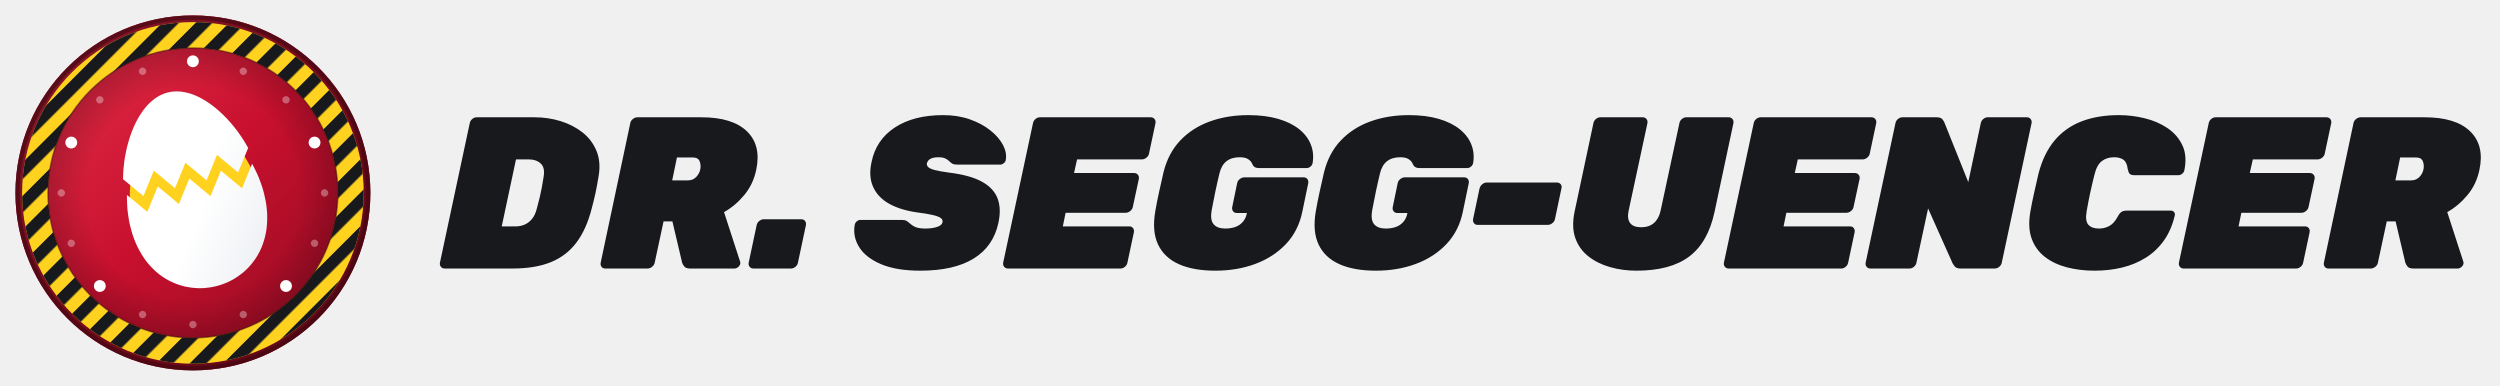
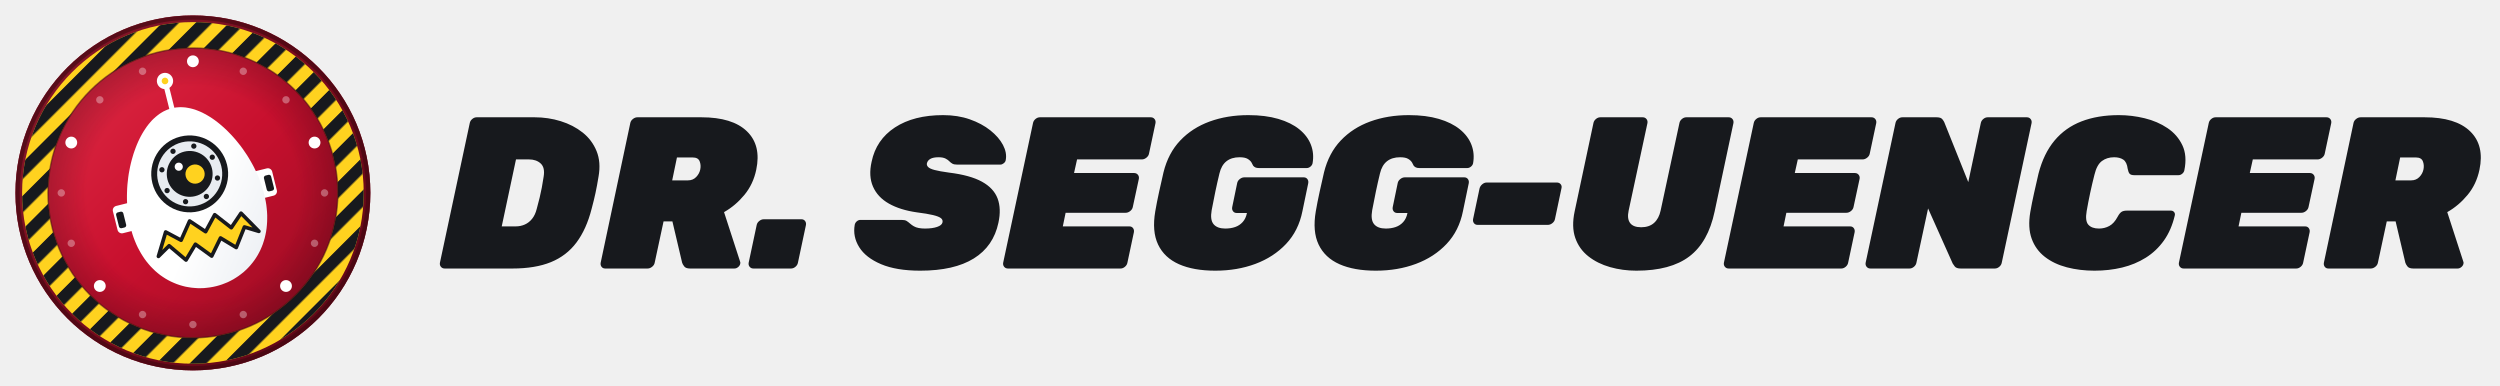
<svg xmlns="http://www.w3.org/2000/svg" viewBox="0 0 1296 200" width="1296" height="200">
  <defs>
    <linearGradient id="gllight" x1="0" y1="0" x2="1" y2="1">
      <stop offset="0" stop-color="#e8344d" />
      <stop offset="0.5" stop-color="#c8102e" />
      <stop offset="1" stop-color="#860a1e" />
    </linearGradient>
    <radialGradient id="vllight" cx="0.5" cy="0.5" r="0.5">
      <stop offset="0.6" stop-color="#3a0610" stop-opacity="0" />
      <stop offset="0.86" stop-color="#3a0610" stop-opacity="0.32" />
      <stop offset="1" stop-color="#3a0610" stop-opacity="0.62" />
    </radialGradient>
  </defs>
  <circle cx="100" cy="100.0" r="92" fill="url(#gllight)" />
  <circle cx="100" cy="100.0" r="92" fill="url(#vllight)" />
  <circle cx="100" cy="100.0" r="90.9" fill="none" stroke="#3a0610" stroke-opacity="0.55" stroke-width="2.2" />
  <clipPath id="cillight">
    <circle cx="256.0" cy="256.0" r="196.0" />
  </clipPath>
  <g transform="translate(1.87 1.87) scale(0.38333)">
    <clipPath id="crllight">
      <path d="M25.0,256.0 a231.0,231.0 0 1 0 462.0,0 a231.0,231.0 0 1 0 -462.0,0Z M60.0,256.0 a196.0,196.0 0 1 0 392.0,0 a196.0,196.0 0 1 0 -392.0,0Z" clip-rule="evenodd" />
    </clipPath>
    <defs>
      <pattern id="hzllight" patternUnits="userSpaceOnUse" width="32.0" height="32.0" patternTransform="rotate(45 256.0 256.0)">
        <rect width="16.0" height="32.0" fill="#17191d" />
      </pattern>
    </defs>
    <path d="M25.0,256.0 a231.0,231.0 0 1 0 462.0,0 a231.0,231.0 0 1 0 -462.0,0Z M60.0,256.0 a196.0,196.0 0 1 0 392.0,0 a196.0,196.0 0 1 0 -392.0,0Z" fill-rule="evenodd" fill="#ffd21f" />
    <rect x="0" y="0" width="512" height="512" fill="url(#hzllight)" clip-path="url(#crllight)" />
    <circle cx="256.0" cy="256.0" r="196.0" fill="none" stroke="#3a0610" stroke-opacity="0.5" stroke-width="2" />
    <g clip-path="url(#cillight)">
-       <clipPath id="ctllight">
-         <path d="M56.0,36.0 L66.0,266.0 L146.0,266.0 L168.0,236.0 L190.0,266.0 L212.0,236.0 L234.0,266.0 L256.0,236.0 L278.0,266.0 L300.0,236.0 L322.0,266.0 L344.0,236.0 L366.0,266.0 L446.0,266.0 L456.0,36.0Z" />
-       </clipPath>
-       <clipPath id="cbllight">
-         <path d="M56.0,476.0 L66.0,266.0 L146.0,266.0 L168.0,236.0 L190.0,266.0 L212.0,236.0 L234.0,266.0 L256.0,236.0 L278.0,266.0 L300.0,236.0 L322.0,266.0 L344.0,236.0 L366.0,266.0 L446.0,266.0 L456.0,476.0Z" />
-       </clipPath>
      <defs>
        <linearGradient id="shllight" x1="0" y1="0" x2="1" y2="1">
          <stop offset="0" stop-color="#fff" />
          <stop offset="0.55" stop-color="#fff" />
          <stop offset="1" stop-color="#e8ecf1" />
        </linearGradient>
      </defs>
      <circle cx="256.0" cy="78.0" r="8.0" fill="#fff" />
      <circle cx="324.1" cy="91.5" r="5.0" fill="#ffffff55" />
      <circle cx="381.9" cy="130.1" r="5.0" fill="#ffffff55" />
      <circle cx="420.5" cy="187.9" r="8.0" fill="#fff" />
      <circle cx="434.0" cy="256.0" r="5.0" fill="#ffffff55" />
      <circle cx="420.5" cy="324.1" r="5.0" fill="#ffffff55" />
      <circle cx="381.9" cy="381.9" r="8.0" fill="#fff" />
      <circle cx="324.1" cy="420.5" r="5.0" fill="#ffffff55" />
      <circle cx="256.0" cy="434.0" r="5.0" fill="#ffffff55" />
      <circle cx="187.9" cy="420.5" r="5.0" fill="#ffffff55" />
      <circle cx="130.1" cy="381.9" r="8.0" fill="#fff" />
      <circle cx="91.5" cy="324.1" r="5.0" fill="#ffffff55" />
      <circle cx="78.0" cy="256.0" r="5.0" fill="#ffffff55" />
      <circle cx="91.5" cy="187.9" r="8.0" fill="#fff" />
      <circle cx="130.1" cy="130.1" r="5.0" fill="#ffffff55" />
      <circle cx="187.9" cy="91.5" r="5.0" fill="#ffffff55" />
      <g transform="rotate(-14 256.0 256.0)">
-         <path d="M256.0,142.0 L258.9,142.1 L261.8,142.4 L264.7,142.8 L267.6,143.5 L270.5,144.3 L273.3,145.3 L276.2,146.5 L279.1,147.9 L281.9,149.4 L284.7,151.1 L287.5,153.0 L290.3,155.1 L293.0,157.3 L295.7,159.7 L298.4,162.2 L301.0,164.9 L303.6,167.8 L306.2,170.8 L308.7,173.9 L311.2,177.1 L313.6,180.5 L316.0,184.1 L318.3,187.7 L320.5,191.5 L322.7,195.3 L324.8,199.3 L326.8,203.4 L328.7,207.5 L330.6,211.8 L332.3,216.1 L334.0,220.5 L335.6,224.9 L337.0,229.4 L338.4,234.0 L339.6,238.6 L340.7,243.2 L341.7,247.9 L342.6,252.6 L343.4,257.3 L344.0,262.0 L344.5,266.7 L344.8,271.4 L345.0,276.1 L345.1,280.8 L345.0,285.4 L344.8,290.0 L344.4,294.6 L343.8,299.1 L343.1,303.5 L342.3,307.9 L341.3,312.2 L340.1,316.5 L338.8,320.6 L337.3,324.7 L335.7,328.7 L333.9,332.5 L332.0,336.3 L329.9,339.9 L327.6,343.5 L325.3,346.9 L322.8,350.1 L320.1,353.2 L317.3,356.2 L314.4,359.1 L311.4,361.8 L308.3,364.3 L305.0,366.7 L301.6,368.9 L298.2,371.0 L294.7,372.9 L291.0,374.6 L287.3,376.1 L283.6,377.5 L279.7,378.7 L275.9,379.7 L271.9,380.5 L268.0,381.2 L264.0,381.6 L260.0,381.9 L256.0,382.0 L252.0,381.9 L248.0,381.6 L244.0,381.2 L240.1,380.5 L236.1,379.7 L232.3,378.7 L228.4,377.5 L224.7,376.1 L221.0,374.6 L217.3,372.9 L213.8,371.0 L210.4,368.9 L207.0,366.7 L203.7,364.3 L200.6,361.8 L197.6,359.1 L194.7,356.2 L191.9,353.2 L189.2,350.1 L186.7,346.9 L184.4,343.5 L182.1,339.9 L180.0,336.3 L178.1,332.5 L176.3,328.7 L174.7,324.7 L173.2,320.6 L171.9,316.5 L170.7,312.2 L169.7,307.9 L168.9,303.5 L168.2,299.1 L167.6,294.6 L167.2,290.0 L167.0,285.4 L166.9,280.8 L167.0,276.1 L167.2,271.4 L167.5,266.7 L168.0,262.0 L168.6,257.3 L169.4,252.6 L170.3,247.9 L171.3,243.2 L172.4,238.6 L173.6,234.0 L175.0,229.4 L176.4,224.9 L178.0,220.5 L179.7,216.1 L181.4,211.8 L183.3,207.5 L185.2,203.4 L187.2,199.3 L189.3,195.3 L191.5,191.5 L193.7,187.7 L196.0,184.1 L198.4,180.5 L200.8,177.1 L203.3,173.9 L205.8,170.8 L208.4,167.8 L211.0,164.9 L213.6,162.2 L216.3,159.7 L219.0,157.3 L221.7,155.1 L224.5,153.0 L227.3,151.1 L230.1,149.4 L232.9,147.9 L235.8,146.5 L238.7,145.3 L241.5,144.3 L244.4,143.5 L247.3,142.8 L250.2,142.4 L253.1,142.1Z" fill="#ffd21f" />
-         <path d="M256.0,138.0 L259.0,138.1 L262.1,138.4 L265.1,138.9 L268.1,139.5 L271.1,140.4 L274.1,141.4 L277.1,142.7 L280.1,144.1 L283.1,145.7 L286.0,147.4 L288.9,149.4 L291.8,151.5 L294.7,153.8 L297.5,156.3 L300.3,158.9 L303.1,161.7 L305.8,164.6 L308.5,167.7 L311.1,170.9 L313.7,174.3 L316.2,177.8 L318.7,181.5 L321.1,185.2 L323.4,189.1 L325.7,193.1 L327.9,197.2 L330.0,201.4 L332.0,205.7 L334.0,210.1 L335.8,214.5 L337.5,219.1 L339.2,223.7 L340.7,228.3 L342.1,233.1 L343.4,237.8 L344.6,242.6 L345.6,247.4 L346.6,252.3 L347.4,257.1 L348.0,262.0 L348.5,266.9 L348.9,271.7 L349.1,276.6 L349.1,281.4 L349.0,286.2 L348.8,290.9 L348.4,295.7 L347.8,300.3 L347.1,304.9 L346.2,309.5 L345.1,313.9 L343.9,318.3 L342.5,322.6 L341.0,326.8 L339.3,330.9 L337.4,334.9 L335.4,338.8 L333.2,342.5 L330.9,346.2 L328.4,349.7 L325.8,353.1 L323.0,356.3 L320.1,359.4 L317.1,362.3 L313.9,365.1 L310.6,367.7 L307.2,370.2 L303.7,372.5 L300.1,374.6 L296.4,376.6 L292.6,378.3 L288.8,379.9 L284.8,381.3 L280.8,382.6 L276.8,383.6 L272.7,384.5 L268.5,385.1 L264.4,385.6 L260.2,385.9 L256.0,386.0 L251.8,385.9 L247.6,385.6 L243.5,385.1 L239.3,384.5 L235.2,383.6 L231.2,382.6 L227.2,381.3 L223.2,379.9 L219.4,378.3 L215.6,376.6 L211.9,374.6 L208.3,372.5 L204.8,370.2 L201.4,367.7 L198.1,365.1 L194.9,362.3 L191.9,359.4 L189.0,356.3 L186.2,353.1 L183.6,349.7 L181.1,346.2 L178.8,342.5 L176.6,338.8 L174.6,334.9 L172.7,330.9 L171.0,326.8 L169.5,322.6 L168.1,318.3 L166.9,313.9 L165.8,309.5 L164.9,304.9 L164.2,300.3 L163.6,295.7 L163.2,290.9 L163.0,286.2 L162.9,281.4 L162.9,276.6 L163.1,271.7 L163.5,266.9 L164.0,262.0 L164.6,257.1 L165.4,252.3 L166.4,247.4 L167.4,242.6 L168.6,237.8 L169.9,233.1 L171.3,228.3 L172.8,223.7 L174.5,219.1 L176.2,214.5 L178.0,210.1 L180.0,205.7 L182.0,201.4 L184.1,197.2 L186.3,193.1 L188.6,189.1 L190.9,185.2 L193.3,181.5 L195.8,177.8 L198.3,174.3 L200.9,170.9 L203.5,167.7 L206.2,164.6 L208.9,161.7 L211.7,158.9 L214.5,156.3 L217.3,153.8 L220.2,151.5 L223.1,149.4 L226.0,147.4 L228.9,145.7 L231.9,144.1 L234.9,142.7 L237.9,141.4 L240.9,140.4 L243.9,139.5 L246.9,138.9 L249.9,138.4 L253.0,138.1Z" fill="url(#shllight)" clip-path="url(#cbllight)" />
-         <g transform="translate(0 -22)">
-           <path d="M256.0,138.0 L259.0,138.1 L262.1,138.4 L265.1,138.9 L268.1,139.5 L271.1,140.4 L274.1,141.4 L277.1,142.7 L280.1,144.1 L283.1,145.7 L286.0,147.4 L288.9,149.4 L291.8,151.5 L294.7,153.8 L297.5,156.3 L300.3,158.9 L303.1,161.7 L305.8,164.6 L308.5,167.7 L311.1,170.9 L313.7,174.3 L316.2,177.8 L318.7,181.5 L321.1,185.2 L323.4,189.1 L325.7,193.1 L327.9,197.2 L330.0,201.4 L332.0,205.7 L334.0,210.1 L335.8,214.5 L337.5,219.1 L339.2,223.7 L340.7,228.3 L342.1,233.1 L343.4,237.8 L344.6,242.6 L345.6,247.4 L346.6,252.3 L347.4,257.1 L348.0,262.0 L348.5,266.9 L348.9,271.7 L349.1,276.6 L349.1,281.4 L349.0,286.2 L348.8,290.9 L348.4,295.7 L347.8,300.3 L347.1,304.9 L346.2,309.5 L345.1,313.9 L343.9,318.3 L342.5,322.6 L341.0,326.8 L339.3,330.9 L337.4,334.9 L335.4,338.8 L333.2,342.5 L330.9,346.2 L328.4,349.7 L325.8,353.1 L323.0,356.3 L320.1,359.4 L317.1,362.3 L313.9,365.1 L310.6,367.7 L307.2,370.2 L303.7,372.5 L300.1,374.6 L296.4,376.6 L292.6,378.3 L288.8,379.9 L284.8,381.3 L280.8,382.6 L276.8,383.6 L272.7,384.5 L268.5,385.1 L264.4,385.6 L260.2,385.9 L256.0,386.0 L251.8,385.9 L247.6,385.6 L243.5,385.1 L239.3,384.5 L235.2,383.6 L231.2,382.6 L227.2,381.3 L223.2,379.9 L219.4,378.3 L215.6,376.6 L211.9,374.6 L208.3,372.5 L204.8,370.2 L201.4,367.7 L198.1,365.1 L194.9,362.3 L191.9,359.4 L189.0,356.3 L186.2,353.1 L183.6,349.7 L181.1,346.2 L178.8,342.5 L176.6,338.8 L174.6,334.9 L172.7,330.9 L171.0,326.8 L169.5,322.6 L168.1,318.3 L166.9,313.9 L165.8,309.5 L164.9,304.9 L164.2,300.3 L163.6,295.7 L163.2,290.9 L163.0,286.2 L162.9,281.4 L162.9,276.6 L163.1,271.7 L163.5,266.9 L164.0,262.0 L164.6,257.1 L165.4,252.3 L166.4,247.4 L167.4,242.6 L168.6,237.8 L169.9,233.1 L171.3,228.3 L172.8,223.7 L174.5,219.1 L176.2,214.5 L178.0,210.1 L180.0,205.7 L182.0,201.4 L184.1,197.2 L186.3,193.1 L188.6,189.1 L190.9,185.2 L193.3,181.5 L195.8,177.8 L198.3,174.3 L200.9,170.9 L203.5,167.7 L206.2,164.6 L208.9,161.7 L211.7,158.9 L214.5,156.3 L217.3,153.8 L220.2,151.5 L223.1,149.4 L226.0,147.4 L228.9,145.7 L231.9,144.1 L234.9,142.7 L237.9,141.4 L240.9,140.4 L243.9,139.5 L246.9,138.9 L249.9,138.4 L253.0,138.1Z" fill="url(#shllight)" clip-path="url(#ctllight)" />
-         </g>
+         <rect x="252.5" y="104.0" width="7" height="40" rx="3.5" fill="#fff" />
+         <circle cx="256.0" cy="100.0" r="11" fill="#fff" />
+         <circle cx="256.0" cy="100.0" r="4.5" fill="#ffd21f" />
+         <rect x="145.0" y="248.0" width="34" height="38" rx="6" fill="#fff" />
+         <rect x="148.0" y="257.0" width="10" height="22" rx="3" fill="#17191d" />
+         <rect x="333.0" y="248.0" width="34" height="38" rx="6" fill="#fff" />
+         <rect x="354.0" y="257.0" width="10" height="22" rx="3" fill="#17191d" />
+         <path d="M256.0,138.0 L259.0,138.1 L262.1,138.4 L265.1,138.9 L268.1,139.5 L271.1,140.4 L274.1,141.4 L277.1,142.7 L280.1,144.1 L283.1,145.7 L286.0,147.4 L288.9,149.4 L291.8,151.5 L294.7,153.8 L297.5,156.3 L300.3,158.9 L303.1,161.7 L305.8,164.6 L308.5,167.7 L311.1,170.9 L313.7,174.3 L316.2,177.8 L318.7,181.5 L321.1,185.2 L323.4,189.1 L325.7,193.1 L327.9,197.2 L330.0,201.4 L332.0,205.7 L334.0,210.1 L335.8,214.5 L337.5,219.1 L339.2,223.7 L340.7,228.3 L342.1,233.1 L343.4,237.8 L344.6,242.6 L345.6,247.4 L346.6,252.3 L347.4,257.1 L348.0,262.0 L348.5,266.9 L348.9,271.7 L349.1,276.6 L349.1,281.4 L349.0,286.2 L348.8,290.9 L348.4,295.7 L347.8,300.3 L347.1,304.9 L346.2,309.5 L345.1,313.9 L343.9,318.3 L342.5,322.6 L341.0,326.8 L339.3,330.9 L337.4,334.9 L335.4,338.8 L333.2,342.5 L330.9,346.2 L328.4,349.7 L325.8,353.1 L323.0,356.3 L320.1,359.4 L317.1,362.3 L313.9,365.1 L310.6,367.7 L307.2,370.2 L303.7,372.5 L300.1,374.6 L296.4,376.6 L292.6,378.3 L288.8,379.9 L284.8,381.3 L280.8,382.6 L276.8,383.6 L272.7,384.5 L268.5,385.1 L264.4,385.6 L260.2,385.9 L256.0,386.0 L251.8,385.9 L247.6,385.6 L243.5,385.1 L239.3,384.5 L235.2,383.6 L231.2,382.6 L227.2,381.3 L223.2,379.9 L219.4,378.3 L215.6,376.6 L211.9,374.6 L208.3,372.5 L204.8,370.2 L201.4,367.7 L198.1,365.1 L194.9,362.3 L191.9,359.4 L189.0,356.3 L186.2,353.1 L183.6,349.7 L181.1,346.2 L178.8,342.5 L176.6,338.8 L174.6,334.9 L172.7,330.9 L171.0,326.8 L169.5,322.6 L168.1,318.3 L166.9,313.9 L165.8,309.5 L164.9,304.9 L164.2,300.3 L163.6,295.7 L163.2,290.9 L163.0,286.2 L162.9,281.4 L162.9,276.6 L163.1,271.7 L163.5,266.9 L164.0,262.0 L164.6,257.1 L165.4,252.3 L166.4,247.4 L167.4,242.6 L168.6,237.8 L169.9,233.1 L171.3,228.3 L172.8,223.7 L174.5,219.1 L176.2,214.5 L178.0,210.1 L180.0,205.7 L182.0,201.4 L184.1,197.2 L186.3,193.1 L188.6,189.1 L190.9,185.2 L193.3,181.5 L195.8,177.8 L198.3,174.3 L200.9,170.9 L203.5,167.7 L206.2,164.6 L208.9,161.7 L211.7,158.9 L214.5,156.3 L217.3,153.8 L220.2,151.5 L223.1,149.4 L226.0,147.4 L228.9,145.7 L231.9,144.1 L234.9,142.7 L237.9,141.4 L240.9,140.4 L243.9,139.5 L246.9,138.9 L249.9,138.4 L253.0,138.1Z" fill="url(#shllight)" />
+         <circle cx="258.0" cy="230.0" r="52" fill="#17191d" />
+         <circle cx="258.0" cy="230.0" r="44" fill="#e8ecf1" />
+         <circle cx="293.1" cy="244.5" r="3.6" fill="#17191d" />
+         <circle cx="272.5" cy="265.1" r="3.6" fill="#17191d" />
+         <circle cx="243.5" cy="265.1" r="3.6" fill="#17191d" />
+         <circle cx="222.9" cy="244.5" r="3.6" fill="#17191d" />
+         <circle cx="222.9" cy="215.5" r="3.6" fill="#17191d" />
+         <circle cx="243.5" cy="194.9" r="3.6" fill="#17191d" />
+         <circle cx="272.5" cy="194.9" r="3.6" fill="#17191d" />
+         <circle cx="293.1" cy="215.5" r="3.6" fill="#17191d" />
+         <circle cx="258.0" cy="230.0" r="31" fill="#17191d" />
+         <circle cx="265.0" cy="232.0" r="13" fill="#ffd21f" />
+         <circle cx="246.0" cy="217.0" r="5.5" fill="#fff" />
+         <path d="M190.0,328.0 L207.5,298.4 L225.0,314.2 L242.5,291.8 L260.0,311.0 L277.5,291.8 L295.0,314.2 L312.5,298.4 L330.0,328.0 L330.0,328.0 L312.5,317.6 L295.0,341.8 L277.5,324.2 L260.0,345.0 L242.5,324.2 L225.0,341.8 L207.5,317.6 L190.0,328.0Z" fill="#ffd21f" stroke="#17191d" stroke-width="5" stroke-linejoin="round" />
      </g>
    </g>
  </g>
  <path transform="translate(228.4,139.2)" d="M2.128 0.0Q0.896 0.0 0.168 -0.896Q-0.56 -1.792 -0.336 -3.024L15.12 -75.376Q15.344 -76.608 16.408 -77.504Q17.472 -78.4 18.704 -78.4H48.72Q55.776 -78.4 62.272 -76.384Q68.768 -74.368 73.64 -70.504Q78.512 -66.64 80.864 -60.872Q83.216 -55.104 81.872 -47.6Q81.088 -42.784 80.304 -39.144Q79.52 -35.504 78.288 -30.912Q75.6 -20.384 70.448 -13.496Q65.296 -6.608 57.176 -3.304Q49.056 0.0 37.184 0.0ZM31.696 -21.84H38.976Q41.44 -21.84 43.624 -22.792Q45.808 -23.744 47.432 -25.76Q49.056 -27.776 49.84 -30.912Q50.736 -34.16 51.352 -36.736Q51.968 -39.312 52.472 -41.944Q52.976 -44.576 53.424 -47.6Q54.208 -52.304 51.912 -54.432Q49.616 -56.56 45.808 -56.56H39.088ZM85.344 0.0Q84.112 0.0 83.44 -0.896Q82.768 -1.792 82.992 -3.024L98.336 -75.376Q98.56 -76.608 99.68 -77.504Q100.8 -78.4 102.032 -78.4H135.184Q151.312 -78.4 158.816 -71.12Q166.32 -63.84 163.632 -51.184Q162.064 -43.68 157.472 -38.136Q152.88 -32.592 146.944 -29.232L155.232 -3.696Q155.344 -3.36 155.4 -3.136Q155.456 -2.912 155.344 -2.464Q155.12 -1.456 154.224 -0.728Q153.328 0.0 152.32 0.0H129.36Q127.12 0.0 126.28 -1.12Q125.44 -2.24 125.216 -3.024L120.176 -24.416H115.584L110.992 -3.024Q110.768 -1.792 109.648 -0.896Q108.528 0.0 107.296 0.0ZM120.064 -45.696H128.24Q130.816 -45.696 132.496 -47.432Q134.176 -49.168 134.624 -51.408Q135.072 -53.648 134.288 -55.608Q133.504 -57.568 130.704 -57.568H122.528ZM162.176 0.0Q160.944 0.0 160.216 -0.896Q159.488 -1.792 159.712 -3.024L163.856 -22.512Q164.08 -23.744 165.2 -24.64Q166.32 -25.536 167.552 -25.536H187.04Q188.272 -25.536 188.944 -24.64Q189.616 -23.744 189.392 -22.512L185.248 -3.024Q185.024 -1.792 183.96 -0.896Q182.896 0.0 181.664 0.0ZM248.64 1.12Q236.32 1.12 228.368 -2.24Q220.416 -5.6 217.0 -11.088Q213.584 -16.576 214.704 -22.736Q214.928 -23.744 215.768 -24.472Q216.608 -25.2 217.616 -25.2H238.896Q240.688 -25.2 241.528 -24.696Q242.368 -24.192 243.376 -23.296Q244.272 -22.512 245.336 -21.896Q246.4 -21.28 247.856 -21.0Q249.312 -20.72 251.104 -20.72Q254.912 -20.72 257.376 -21.56Q259.84 -22.4 260.176 -23.856Q260.512 -25.2 259.392 -26.096Q258.272 -26.992 255.248 -27.72Q252.224 -28.448 246.848 -29.12Q238.224 -30.352 232.4 -33.656Q226.576 -36.96 224.168 -42.448Q221.76 -47.936 223.44 -55.328Q225.792 -66.752 235.536 -73.136Q245.28 -79.52 260.512 -79.52Q268.128 -79.52 274.344 -77.336Q280.56 -75.152 284.984 -71.624Q289.408 -68.096 291.536 -64.064Q293.664 -60.032 292.992 -56.336Q292.88 -55.328 291.984 -54.6Q291.088 -53.872 290.192 -53.872H267.792Q266.224 -53.872 265.384 -54.32Q264.544 -54.768 263.648 -55.664Q263.2 -56.224 261.856 -56.952Q260.512 -57.68 258.16 -57.68Q255.36 -57.68 253.904 -56.84Q252.448 -56.0 252.112 -54.544Q251.888 -53.536 252.728 -52.64Q253.568 -51.744 256.088 -51.072Q258.608 -50.4 263.536 -49.728Q274.512 -48.384 280.616 -45.024Q286.72 -41.664 288.736 -36.344Q290.752 -31.024 289.184 -23.744Q286.608 -11.536 276.416 -5.208Q266.224 1.12 248.64 1.12ZM294.112 0.0Q292.88 0.0 292.152 -0.896Q291.424 -1.792 291.648 -3.024L307.104 -75.376Q307.328 -76.608 308.392 -77.504Q309.456 -78.4 310.688 -78.4H368.144Q369.376 -78.4 370.104 -77.504Q370.832 -76.608 370.608 -75.376L367.248 -59.584Q367.024 -58.352 365.904 -57.456Q364.784 -56.56 363.552 -56.56H329.952L328.384 -49.504H359.52Q360.752 -49.504 361.48 -48.608Q362.208 -47.712 361.984 -46.48L358.848 -31.92Q358.624 -30.688 357.504 -29.792Q356.384 -28.896 355.152 -28.896H324.016L322.56 -21.84H357.056Q358.288 -21.84 358.96 -20.944Q359.632 -20.048 359.408 -18.816L356.048 -3.024Q355.824 -1.792 354.76 -0.896Q353.696 0.0 352.464 0.0ZM401.632 1.12Q390.32 1.12 382.76 -2.24Q375.2 -5.6 371.952 -12.432Q368.704 -19.264 370.496 -29.68Q371.28 -34.272 372.456 -39.648Q373.632 -45.024 374.752 -49.84Q377.216 -59.808 383.432 -66.36Q389.648 -72.912 398.72 -76.216Q407.792 -79.52 418.768 -79.52Q427.616 -79.52 434.28 -77.56Q440.944 -75.6 445.2 -72.128Q449.456 -68.656 451.192 -64.12Q452.928 -59.584 452.032 -54.544Q451.808 -53.536 450.912 -52.808Q450.016 -52.08 449.008 -52.08H424.256Q423.024 -52.08 422.352 -52.416Q421.68 -52.752 421.232 -53.312Q421.008 -53.872 420.392 -54.936Q419.776 -56.0 418.376 -56.84Q416.976 -57.68 414.176 -57.68Q410.032 -57.68 407.4 -55.608Q404.768 -53.536 403.76 -49.28Q402.64 -44.688 401.632 -39.872Q400.624 -35.056 399.728 -30.24Q398.832 -25.2 400.736 -22.96Q402.64 -20.72 406.784 -20.72Q409.584 -20.72 411.88 -21.504Q414.176 -22.288 415.8 -24.08Q417.424 -25.872 417.984 -28.672V-28.784H412.72Q411.488 -28.784 410.816 -29.68Q410.144 -30.576 410.368 -31.808L412.944 -44.24Q413.168 -45.472 414.288 -46.368Q415.408 -47.264 416.64 -47.264H447.44Q448.672 -47.264 449.344 -46.368Q450.016 -45.472 449.792 -44.24L446.768 -29.68Q444.752 -19.6 438.312 -12.768Q431.872 -5.936 422.408 -2.408Q412.944 1.12 401.632 1.12ZM484.848 1.12Q473.536 1.12 465.976 -2.24Q458.416 -5.6 455.168 -12.432Q451.92 -19.264 453.712 -29.68Q454.496 -34.272 455.672 -39.648Q456.848 -45.024 457.968 -49.84Q460.432 -59.808 466.648 -66.36Q472.864 -72.912 481.936 -76.216Q491.008 -79.52 501.984 -79.52Q510.832 -79.52 517.496 -77.56Q524.16 -75.6 528.416 -72.128Q532.672 -68.656 534.408 -64.12Q536.144 -59.584 535.248 -54.544Q535.024 -53.536 534.128 -52.808Q533.232 -52.08 532.224 -52.08H507.472Q506.24 -52.08 505.568 -52.416Q504.896 -52.752 504.448 -53.312Q504.224 -53.872 503.608 -54.936Q502.992 -56.0 501.592 -56.84Q500.192 -57.68 497.392 -57.68Q493.248 -57.68 490.616 -55.608Q487.984 -53.536 486.976 -49.28Q485.856 -44.688 484.848 -39.872Q483.84 -35.056 482.944 -30.24Q482.048 -25.2 483.952 -22.96Q485.856 -20.72 490.0 -20.72Q492.8 -20.72 495.096 -21.504Q497.392 -22.288 499.016 -24.08Q500.64 -25.872 501.2 -28.672V-28.784H495.936Q494.704 -28.784 494.032 -29.68Q493.36 -30.576 493.584 -31.808L496.16 -44.24Q496.384 -45.472 497.504 -46.368Q498.624 -47.264 499.856 -47.264H530.656Q531.888 -47.264 532.56 -46.368Q533.232 -45.472 533.008 -44.24L529.984 -29.68Q527.968 -19.6 521.528 -12.768Q515.088 -5.936 505.624 -2.408Q496.16 1.12 484.848 1.12ZM537.6 -22.624Q536.368 -22.624 535.696 -23.52Q535.024 -24.416 535.248 -25.648L538.608 -41.552Q538.944 -42.784 540.008 -43.68Q541.072 -44.576 542.304 -44.576H578.704Q579.936 -44.576 580.664 -43.68Q581.392 -42.784 581.056 -41.552L577.696 -25.648Q577.472 -24.416 576.352 -23.52Q575.232 -22.624 574 -22.624ZM619.92 1.12Q612.752 1.12 606.256 -0.728Q599.76 -2.576 595.0 -6.328Q590.24 -10.08 588.224 -15.848Q586.208 -21.616 587.888 -29.568L597.632 -75.376Q597.856 -76.608 598.92 -77.504Q599.984 -78.4 601.216 -78.4H623.168Q624.4 -78.4 625.128 -77.504Q625.856 -76.608 625.632 -75.376L615.888 -30.016Q614.992 -25.872 616.616 -23.632Q618.24 -21.392 622.384 -21.392Q626.528 -21.392 629.048 -23.632Q631.568 -25.872 632.464 -30.016L642.208 -75.376Q642.432 -76.608 643.496 -77.504Q644.56 -78.4 645.792 -78.4H667.744Q668.976 -78.4 669.704 -77.504Q670.432 -76.608 670.208 -75.376L660.464 -29.568Q657.104 -13.664 647.36 -6.272Q637.616 1.12 619.92 1.12ZM667.744 0.0Q666.512 0.0 665.784 -0.896Q665.056 -1.792 665.28 -3.024L680.736 -75.376Q680.96 -76.608 682.024 -77.504Q683.088 -78.4 684.32 -78.4H741.776Q743.008 -78.4 743.736 -77.504Q744.464 -76.608 744.24 -75.376L740.88 -59.584Q740.656 -58.352 739.536 -57.456Q738.416 -56.56 737.184 -56.56H703.584L702.016 -49.504H733.152Q734.384 -49.504 735.112 -48.608Q735.84 -47.712 735.616 -46.48L732.48 -31.92Q732.256 -30.688 731.136 -29.792Q730.016 -28.896 728.784 -28.896H697.648L696.192 -21.84H730.688Q731.92 -21.84 732.592 -20.944Q733.264 -20.048 733.04 -18.816L729.68 -3.024Q729.456 -1.792 728.392 -0.896Q727.328 0.0 726.096 0.0ZM741.216 0.0Q739.984 0.0 739.256 -0.896Q738.528 -1.792 738.752 -3.024L754.208 -75.376Q754.432 -76.608 755.496 -77.504Q756.56 -78.4 757.792 -78.4H775.488Q777.728 -78.4 778.512 -77.392Q779.296 -76.384 779.52 -75.824L791.952 -44.8L798.448 -75.376Q798.672 -76.608 799.736 -77.504Q800.8 -78.4 802.032 -78.4H822.304Q823.536 -78.4 824.264 -77.504Q824.992 -76.608 824.768 -75.376L809.312 -3.024Q809.088 -1.792 808.024 -0.896Q806.96 0.0 805.728 0.0H788.032Q785.792 0.0 784.952 -1.064Q784.112 -2.128 783.888 -2.576L771.12 -31.136L765.072 -3.024Q764.848 -1.792 763.784 -0.896Q762.72 0.0 761.488 0.0ZM857.36 1.12Q849.744 1.12 843.08 -0.616Q836.416 -2.352 831.656 -6.048Q826.896 -9.744 824.824 -15.456Q822.752 -21.168 824.096 -29.232Q824.88 -33.824 826.056 -39.088Q827.232 -44.352 828.352 -49.168Q831.04 -59.584 836.64 -66.304Q842.24 -73.024 850.64 -76.272Q859.04 -79.52 870.016 -79.52Q876.736 -79.52 883.4 -77.896Q890.064 -76.272 895.216 -72.8Q900.368 -69.328 902.944 -63.896Q905.52 -58.464 903.952 -50.848Q903.728 -49.84 902.832 -49.112Q901.936 -48.384 900.928 -48.384H878.08Q876.288 -48.384 875.616 -49.112Q874.944 -49.84 874.608 -51.632Q874.16 -55.216 872.312 -56.448Q870.464 -57.68 867.552 -57.68Q863.856 -57.68 861.224 -55.72Q858.592 -53.76 857.36 -48.608Q855.008 -39.424 853.328 -29.792Q852.432 -24.64 854.224 -22.68Q856.016 -20.72 859.712 -20.72Q862.624 -20.72 865.088 -22.064Q867.552 -23.408 869.344 -26.768Q870.352 -28.672 871.36 -29.344Q872.368 -30.016 874.16 -30.016H897.008Q898.016 -30.016 898.632 -29.288Q899.248 -28.56 899.024 -27.552Q897.232 -19.936 893.368 -14.504Q889.504 -9.072 883.96 -5.6Q878.416 -2.128 871.696 -0.504Q864.976 1.12 857.36 1.12ZM903.616 0.0Q902.384 0.0 901.656 -0.896Q900.928 -1.792 901.152 -3.024L916.608 -75.376Q916.832 -76.608 917.896 -77.504Q918.96 -78.4 920.192 -78.4H977.648Q978.88 -78.4 979.608 -77.504Q980.336 -76.608 980.112 -75.376L976.752 -59.584Q976.528 -58.352 975.408 -57.456Q974.288 -56.56 973.056 -56.56H939.456L937.888 -49.504H969.024Q970.256 -49.504 970.984 -48.608Q971.712 -47.712 971.488 -46.48L968.352 -31.92Q968.128 -30.688 967.008 -29.792Q965.888 -28.896 964.656 -28.896H933.52L932.064 -21.84H966.56Q967.792 -21.84 968.464 -20.944Q969.136 -20.048 968.912 -18.816L965.552 -3.024Q965.328 -1.792 964.264 -0.896Q963.2 0.0 961.968 0.0ZM978.656 0.0Q977.424 0.0 976.752 -0.896Q976.08 -1.792 976.304 -3.024L991.648 -75.376Q991.872 -76.608 992.992 -77.504Q994.112 -78.4 995.344 -78.4H1028.496Q1044.624 -78.4 1052.128 -71.12Q1059.632 -63.84 1056.944 -51.184Q1055.376 -43.68 1050.784 -38.136Q1046.192 -32.592 1040.256 -29.232L1048.544 -3.696Q1048.656 -3.36 1048.712 -3.136Q1048.768 -2.912 1048.656 -2.464Q1048.432 -1.456 1047.536 -0.728Q1046.64 0.0 1045.632 0.0H1022.672Q1020.432 0.0 1019.592 -1.12Q1018.752 -2.24 1018.528 -3.024L1013.488 -24.416H1008.896L1004.304 -3.024Q1004.08 -1.792 1002.96 -0.896Q1001.84 0.0 1000.608 0.0ZM1013.376 -45.696H1021.552Q1024.128 -45.696 1025.808 -47.432Q1027.488 -49.168 1027.936 -51.408Q1028.384 -53.648 1027.6 -55.608Q1026.816 -57.568 1024.016 -57.568H1015.84Z" fill="#17191d" />
</svg>
